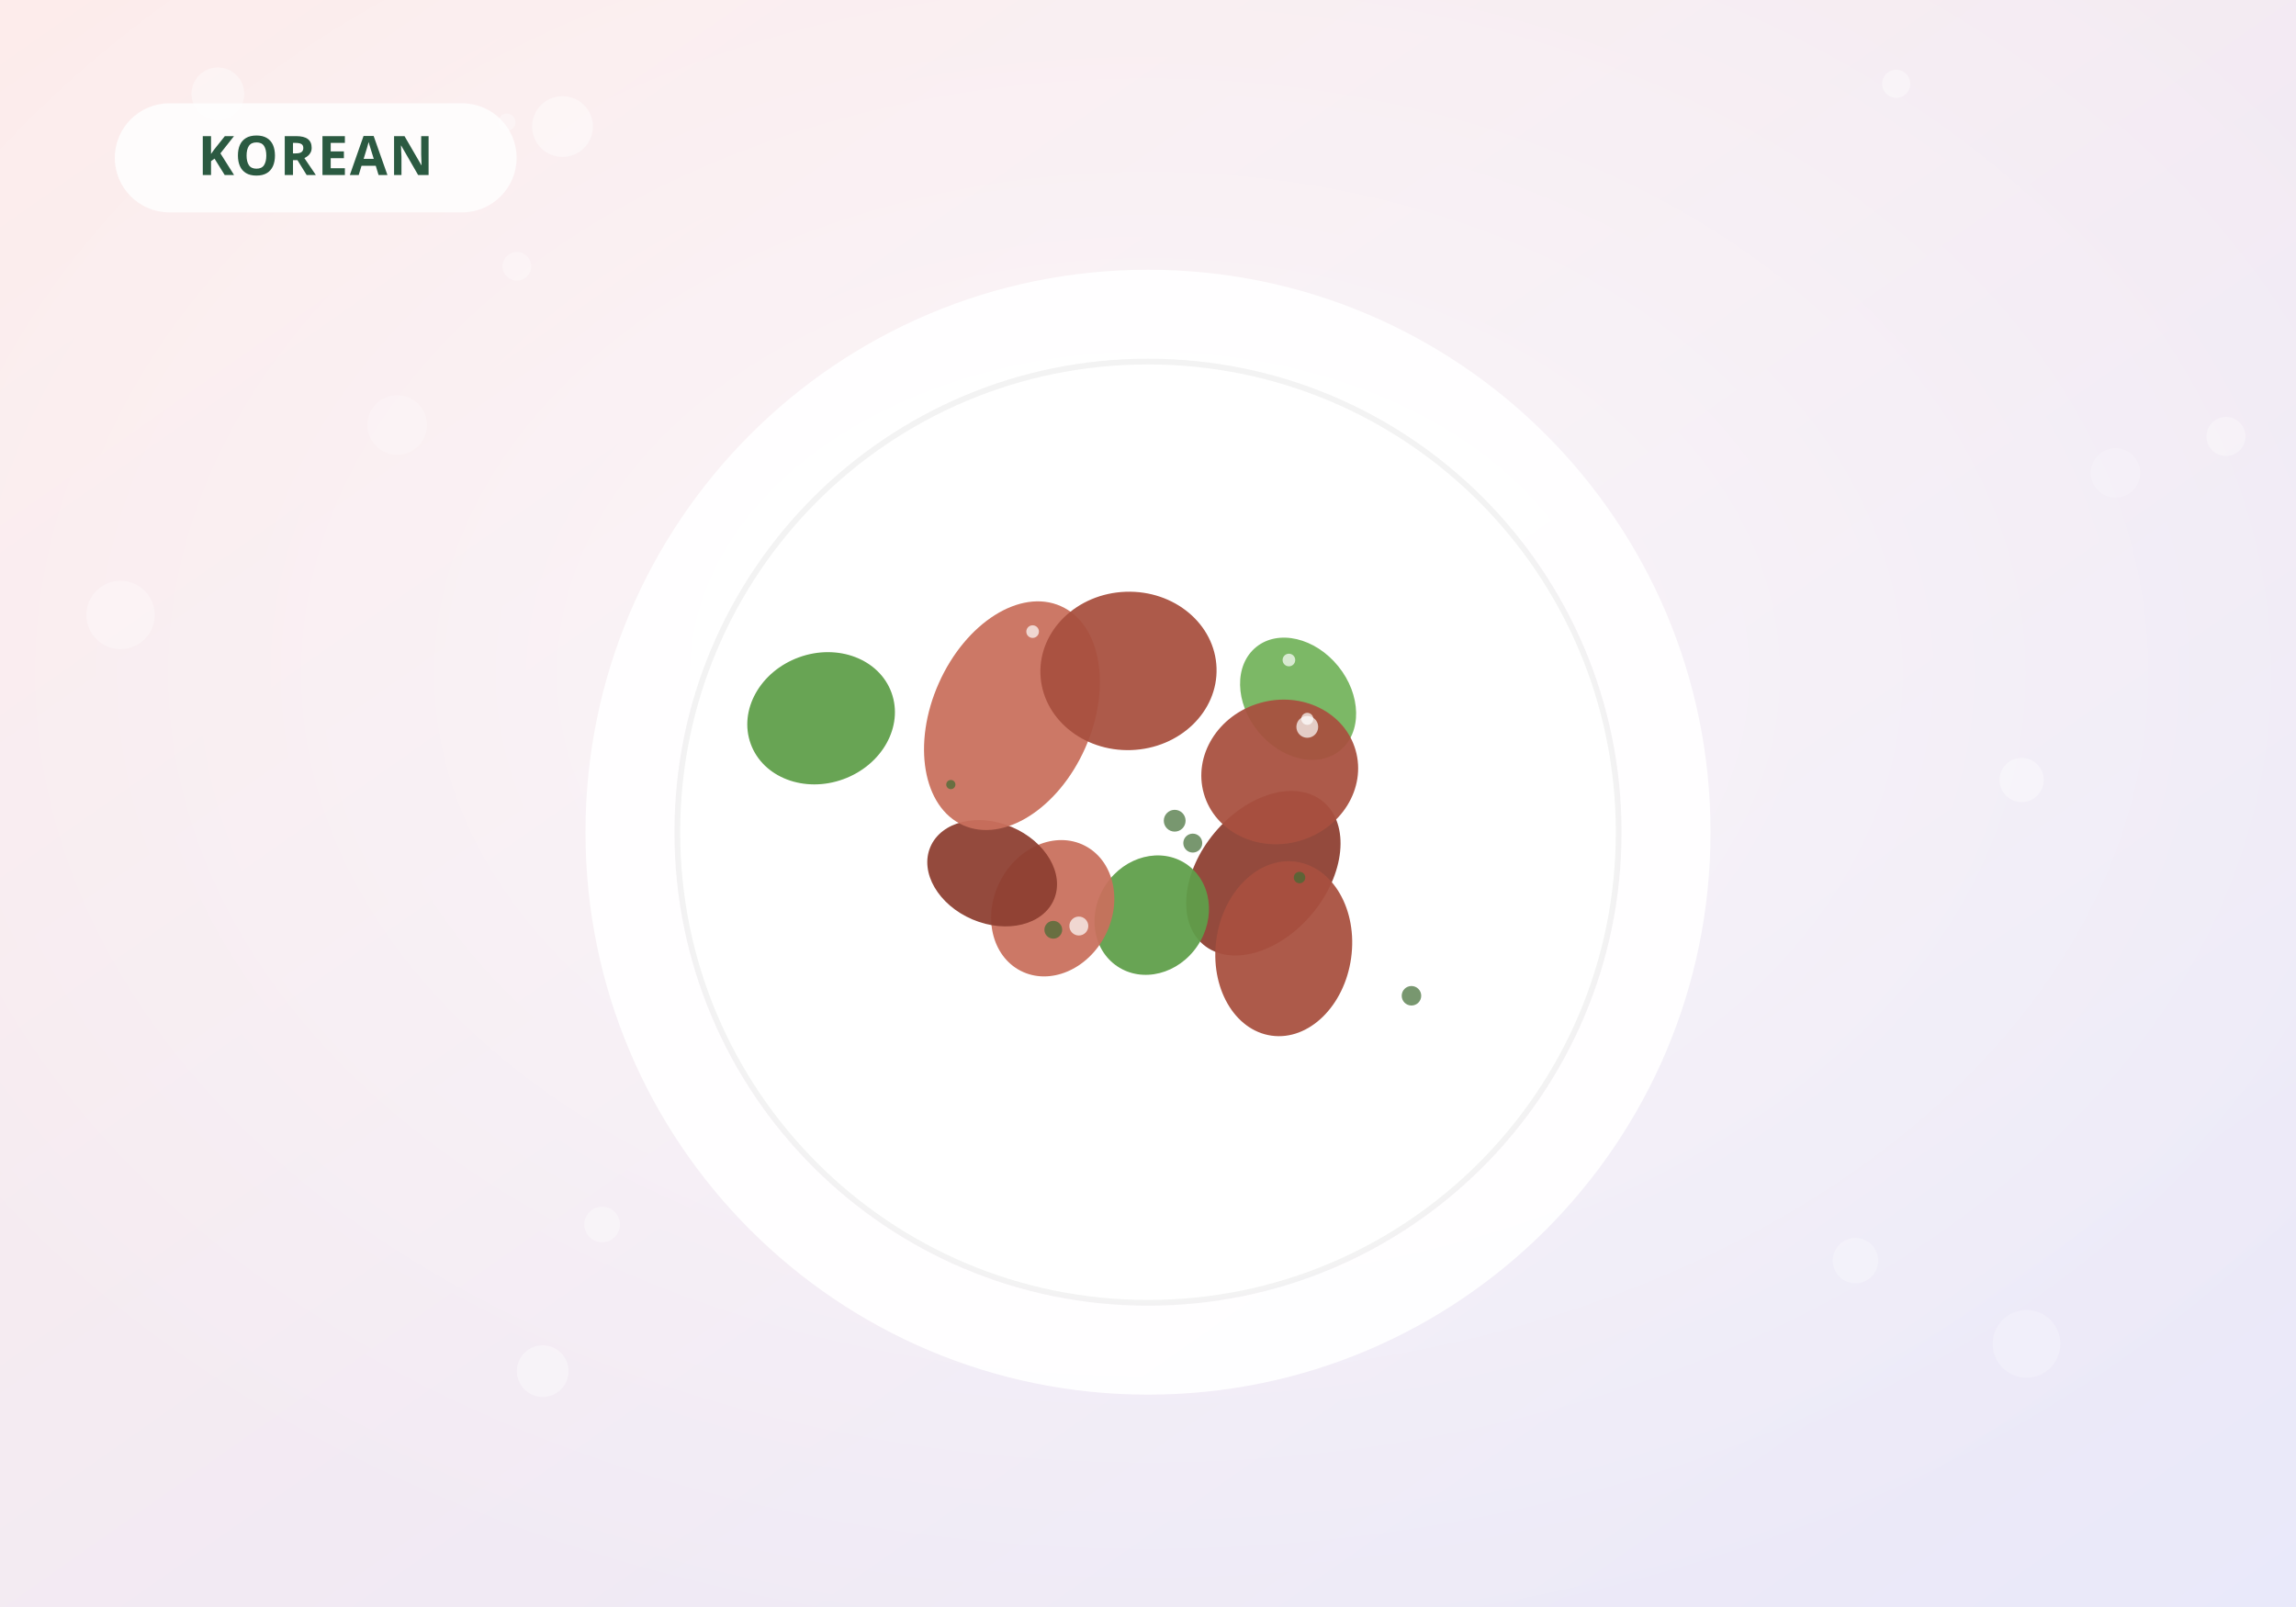
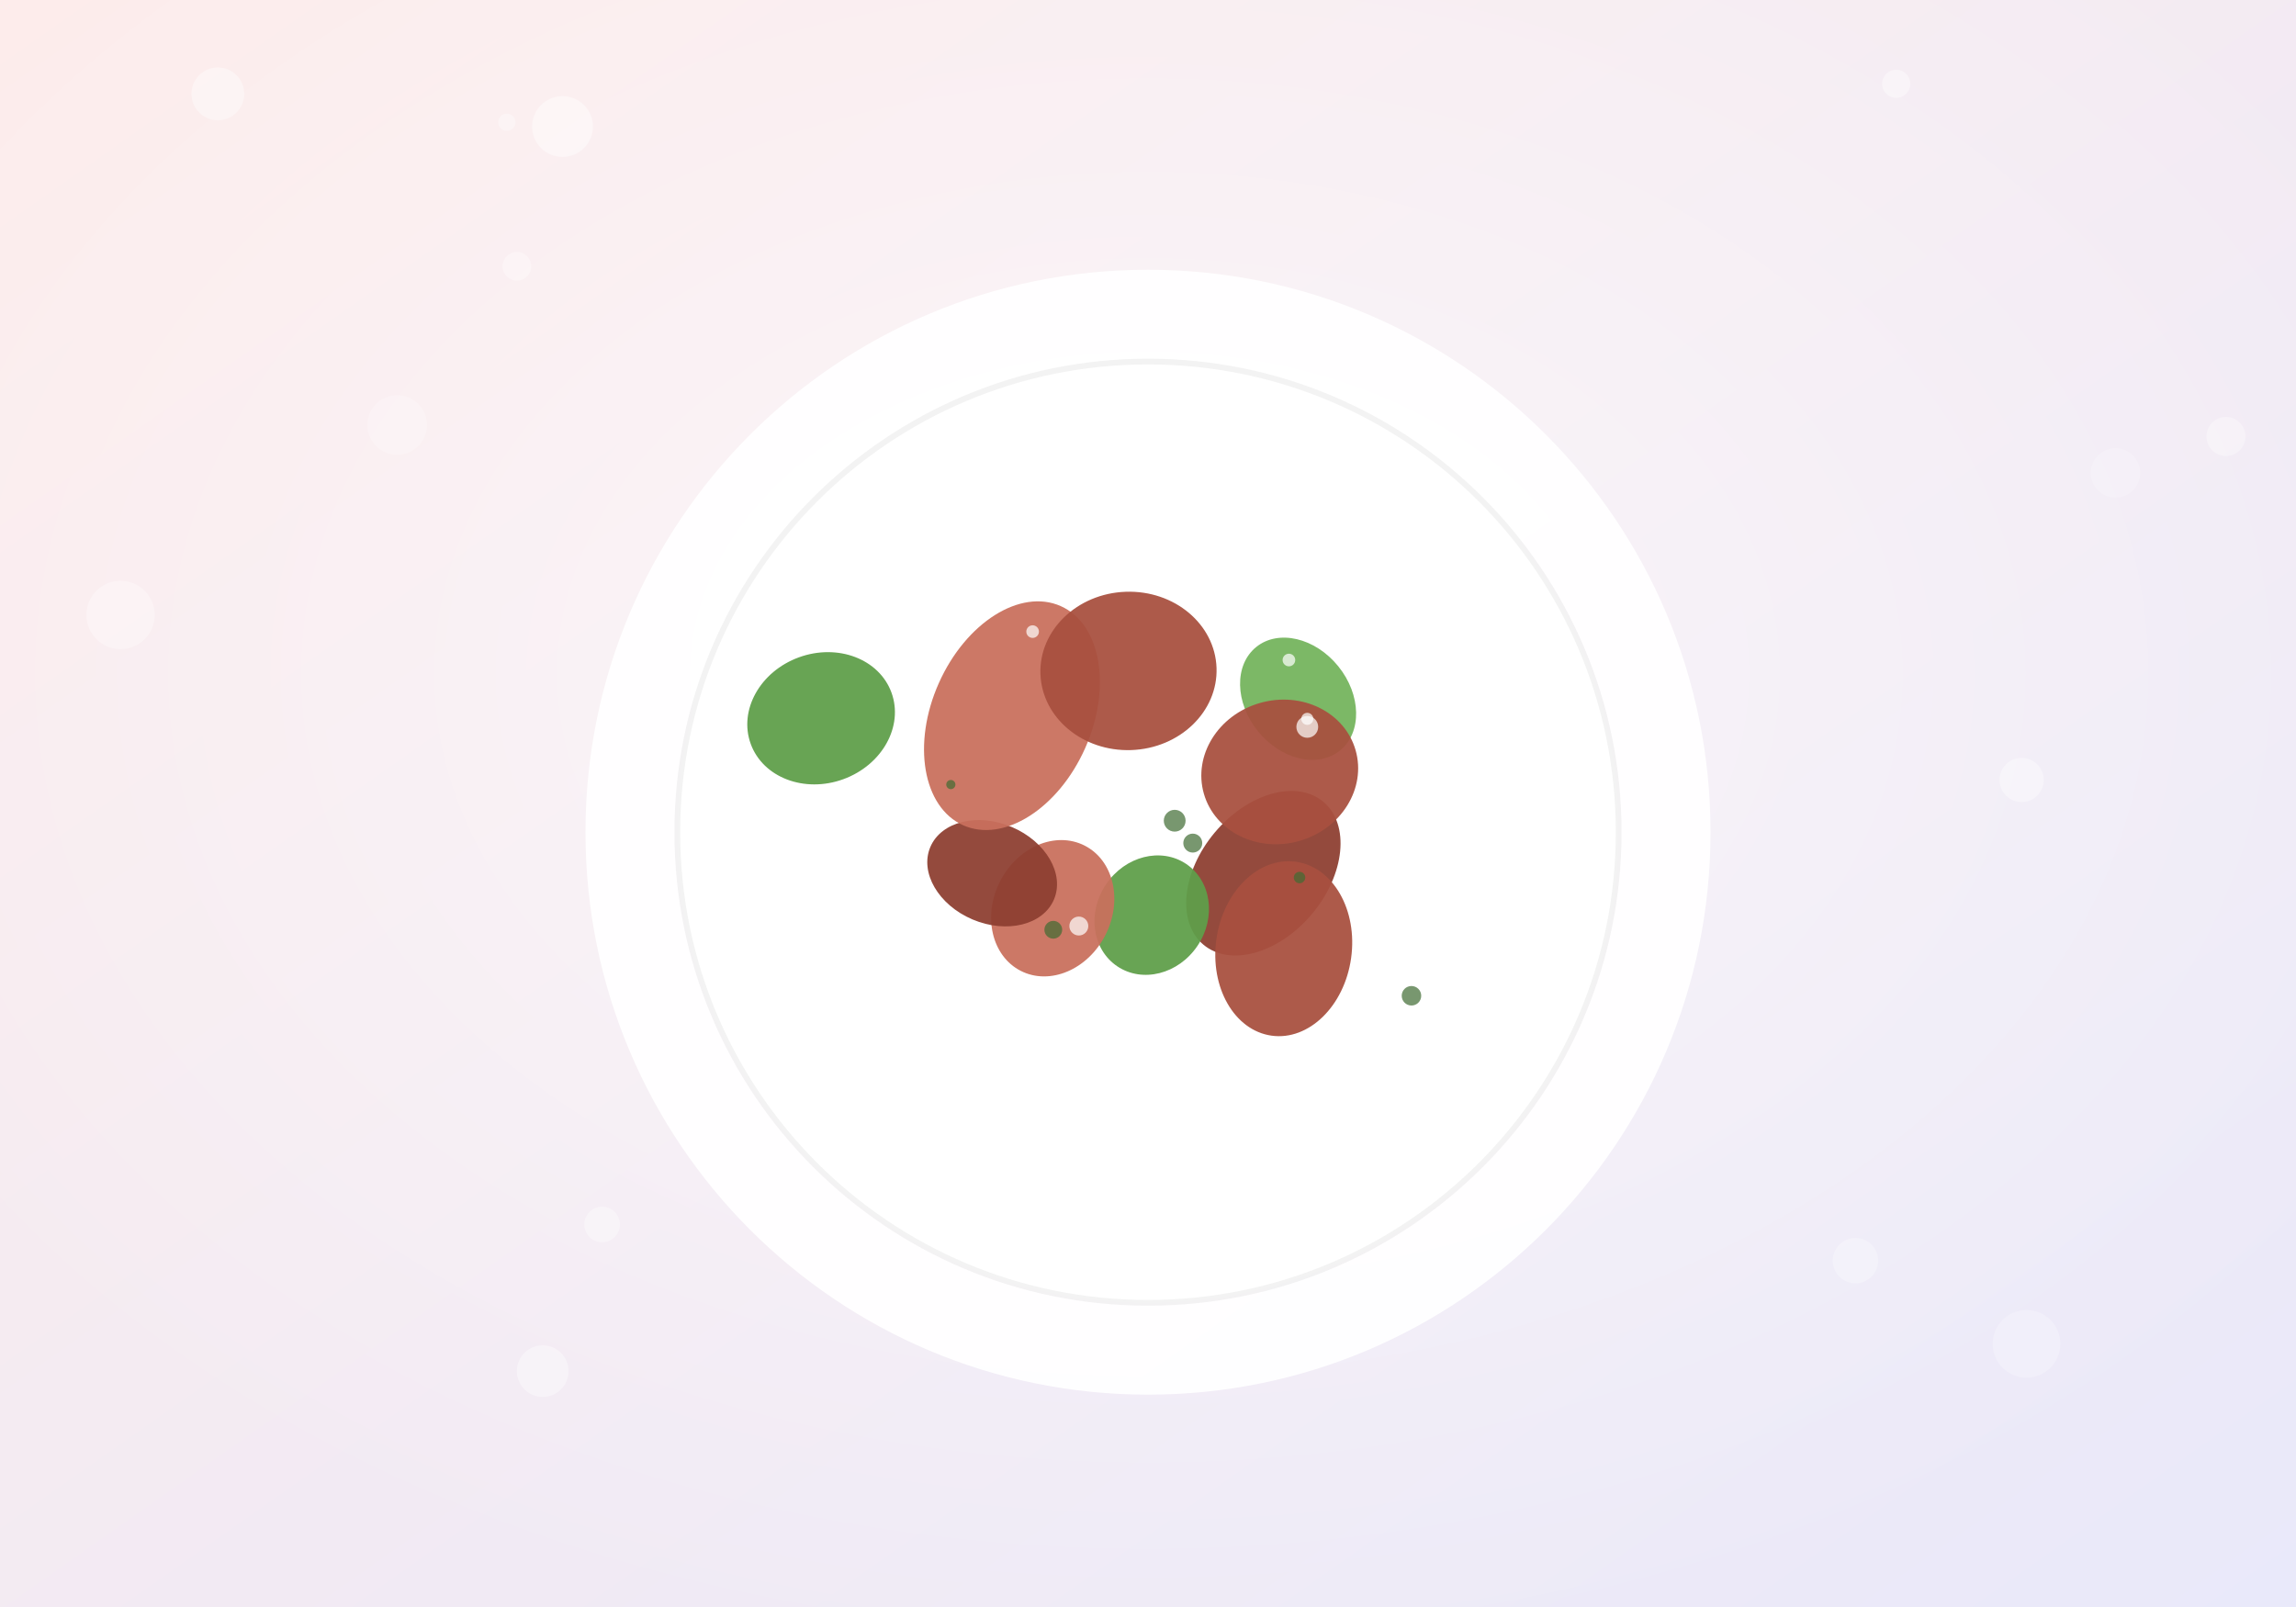
<svg xmlns="http://www.w3.org/2000/svg" viewBox="0 0 800 560" width="800" height="560" role="img" aria-label="Beef Bulgogi">
  <defs>
    <linearGradient id="bg" x1="0" y1="0" x2="1" y2="1">
      <stop offset="0%" stop-color="#fdeceb" />
      <stop offset="100%" stop-color="#e9e9fa" />
    </linearGradient>
    <radialGradient id="glow" cx="50%" cy="42%" r="62%">
      <stop offset="0%" stop-color="#ffffff" stop-opacity="0.55" />
      <stop offset="100%" stop-color="#ffffff" stop-opacity="0" />
    </radialGradient>
  </defs>
  <rect width="800" height="560" fill="url(#bg)" />
  <rect width="800" height="560" fill="url(#glow)" />
  <circle cx="209.8" cy="426.7" r="6.2" fill="#ffffff" opacity="0.33" />
  <circle cx="704.4" cy="271.8" r="7.7" fill="#ffffff" opacity="0.36" />
  <circle cx="75.9" cy="32.7" r="9.2" fill="#ffffff" opacity="0.37" />
  <circle cx="775.6" cy="152.1" r="6.8" fill="#ffffff" opacity="0.33" />
  <circle cx="646.5" cy="439.3" r="7.9" fill="#ffffff" opacity="0.28" />
  <circle cx="180.1" cy="92.8" r="5.0" fill="#ffffff" opacity="0.32" />
  <circle cx="42.0" cy="214.3" r="11.9" fill="#ffffff" opacity="0.32" />
  <circle cx="737.1" cy="164.8" r="8.6" fill="#ffffff" opacity="0.18" />
  <circle cx="138.4" cy="148.1" r="10.4" fill="#ffffff" opacity="0.20" />
  <circle cx="706.1" cy="468.3" r="11.8" fill="#ffffff" opacity="0.22" />
  <circle cx="189.1" cy="477.8" r="9.0" fill="#ffffff" opacity="0.36" />
  <circle cx="660.7" cy="29.2" r="4.9" fill="#ffffff" opacity="0.41" />
  <circle cx="176.6" cy="42.6" r="3.0" fill="#ffffff" opacity="0.33" />
  <circle cx="196.0" cy="44.1" r="10.6" fill="#ffffff" opacity="0.41" />
  <circle cx="400" cy="290" r="196" fill="#ffffff" opacity="0.96" />
  <circle cx="400" cy="290" r="164" fill="#ffffff" />
  <circle cx="400" cy="290" r="164" fill="none" stroke="#000000" stroke-opacity="0.05" stroke-width="2" />
  <ellipse cx="440.2" cy="304.3" rx="32.5" ry="22.1" fill="#8d3f31" opacity="0.94" transform="rotate(130 440.2 304.3)" />
  <ellipse cx="447.3" cy="330.6" rx="30.6" ry="23.7" fill="#a8503f" opacity="0.94" transform="rotate(98 447.3 330.6)" />
  <ellipse cx="401.3" cy="318.9" rx="21.5" ry="19.2" fill="#5f9e49" opacity="0.94" transform="rotate(124 401.3 318.9)" />
  <ellipse cx="366.8" cy="316.5" rx="24.5" ry="20.6" fill="#c9705c" opacity="0.94" transform="rotate(117 366.8 316.5)" />
  <ellipse cx="345.7" cy="304.3" rx="23.4" ry="17.5" fill="#8d3f31" opacity="0.94" transform="rotate(23 345.7 304.3)" />
  <ellipse cx="286.1" cy="250.3" rx="26.1" ry="22.6" fill="#5f9e49" opacity="0.94" transform="rotate(160 286.1 250.3)" />
  <ellipse cx="352.6" cy="249.4" rx="41.8" ry="27.9" fill="#c9705c" opacity="0.94" transform="rotate(114 352.6 249.4)" />
  <ellipse cx="393.2" cy="233.8" rx="30.7" ry="27.6" fill="#a8503f" opacity="0.94" transform="rotate(178 393.2 233.8)" />
  <ellipse cx="452.3" cy="243.5" rx="23.2" ry="18.0" fill="#74b45c" opacity="0.94" transform="rotate(51 452.3 243.5)" />
  <ellipse cx="445.9" cy="269.0" rx="27.5" ry="25.0" fill="#a8503f" opacity="0.94" transform="rotate(164 445.9 269.0)" />
  <circle cx="375.9" cy="322.7" r="3.3" fill="#ffffff" opacity="0.7" />
  <circle cx="367.0" cy="324.0" r="3.1" fill="#3f6b32" opacity="0.7" />
  <circle cx="455.5" cy="253.3" r="3.8" fill="#ffffff" opacity="0.7" />
  <circle cx="291.4" cy="339.5" r="3.6" fill="#ffffff" opacity="0.7" />
  <circle cx="409.3" cy="286.0" r="3.8" fill="#3f6b32" opacity="0.7" />
  <circle cx="331.3" cy="273.4" r="1.6" fill="#3f6b32" opacity="0.7" />
  <circle cx="393.3" cy="275.4" r="3.0" fill="#ffffff" opacity="0.7" />
  <circle cx="449.1" cy="230.0" r="2.2" fill="#ffffff" opacity="0.7" />
  <circle cx="415.6" cy="293.8" r="3.3" fill="#3f6b32" opacity="0.7" />
  <circle cx="311.0" cy="318.4" r="3.9" fill="#ffffff" opacity="0.7" />
  <circle cx="491.8" cy="347.0" r="3.4" fill="#3f6b32" opacity="0.7" />
  <circle cx="329.0" cy="352.5" r="2.7" fill="#ffffff" opacity="0.7" />
  <circle cx="359.8" cy="220.1" r="2.2" fill="#ffffff" opacity="0.7" />
  <circle cx="455.5" cy="250.5" r="2.1" fill="#ffffff" opacity="0.7" />
  <circle cx="452.8" cy="305.8" r="2.0" fill="#3f6b32" opacity="0.7" />
  <circle cx="475.4" cy="339.5" r="2.9" fill="#ffffff" opacity="0.7" />
-   <g>
-     <rect x="40" y="36" rx="19" ry="19" width="140" height="38" fill="#ffffff" opacity="0.82" />
-     <text x="110" y="61" text-anchor="middle" font-family="Segoe UI, system-ui, sans-serif" font-size="19" font-weight="700" fill="#2b5a41" letter-spacing="0.6">KOREAN</text>
-   </g>
</svg>
